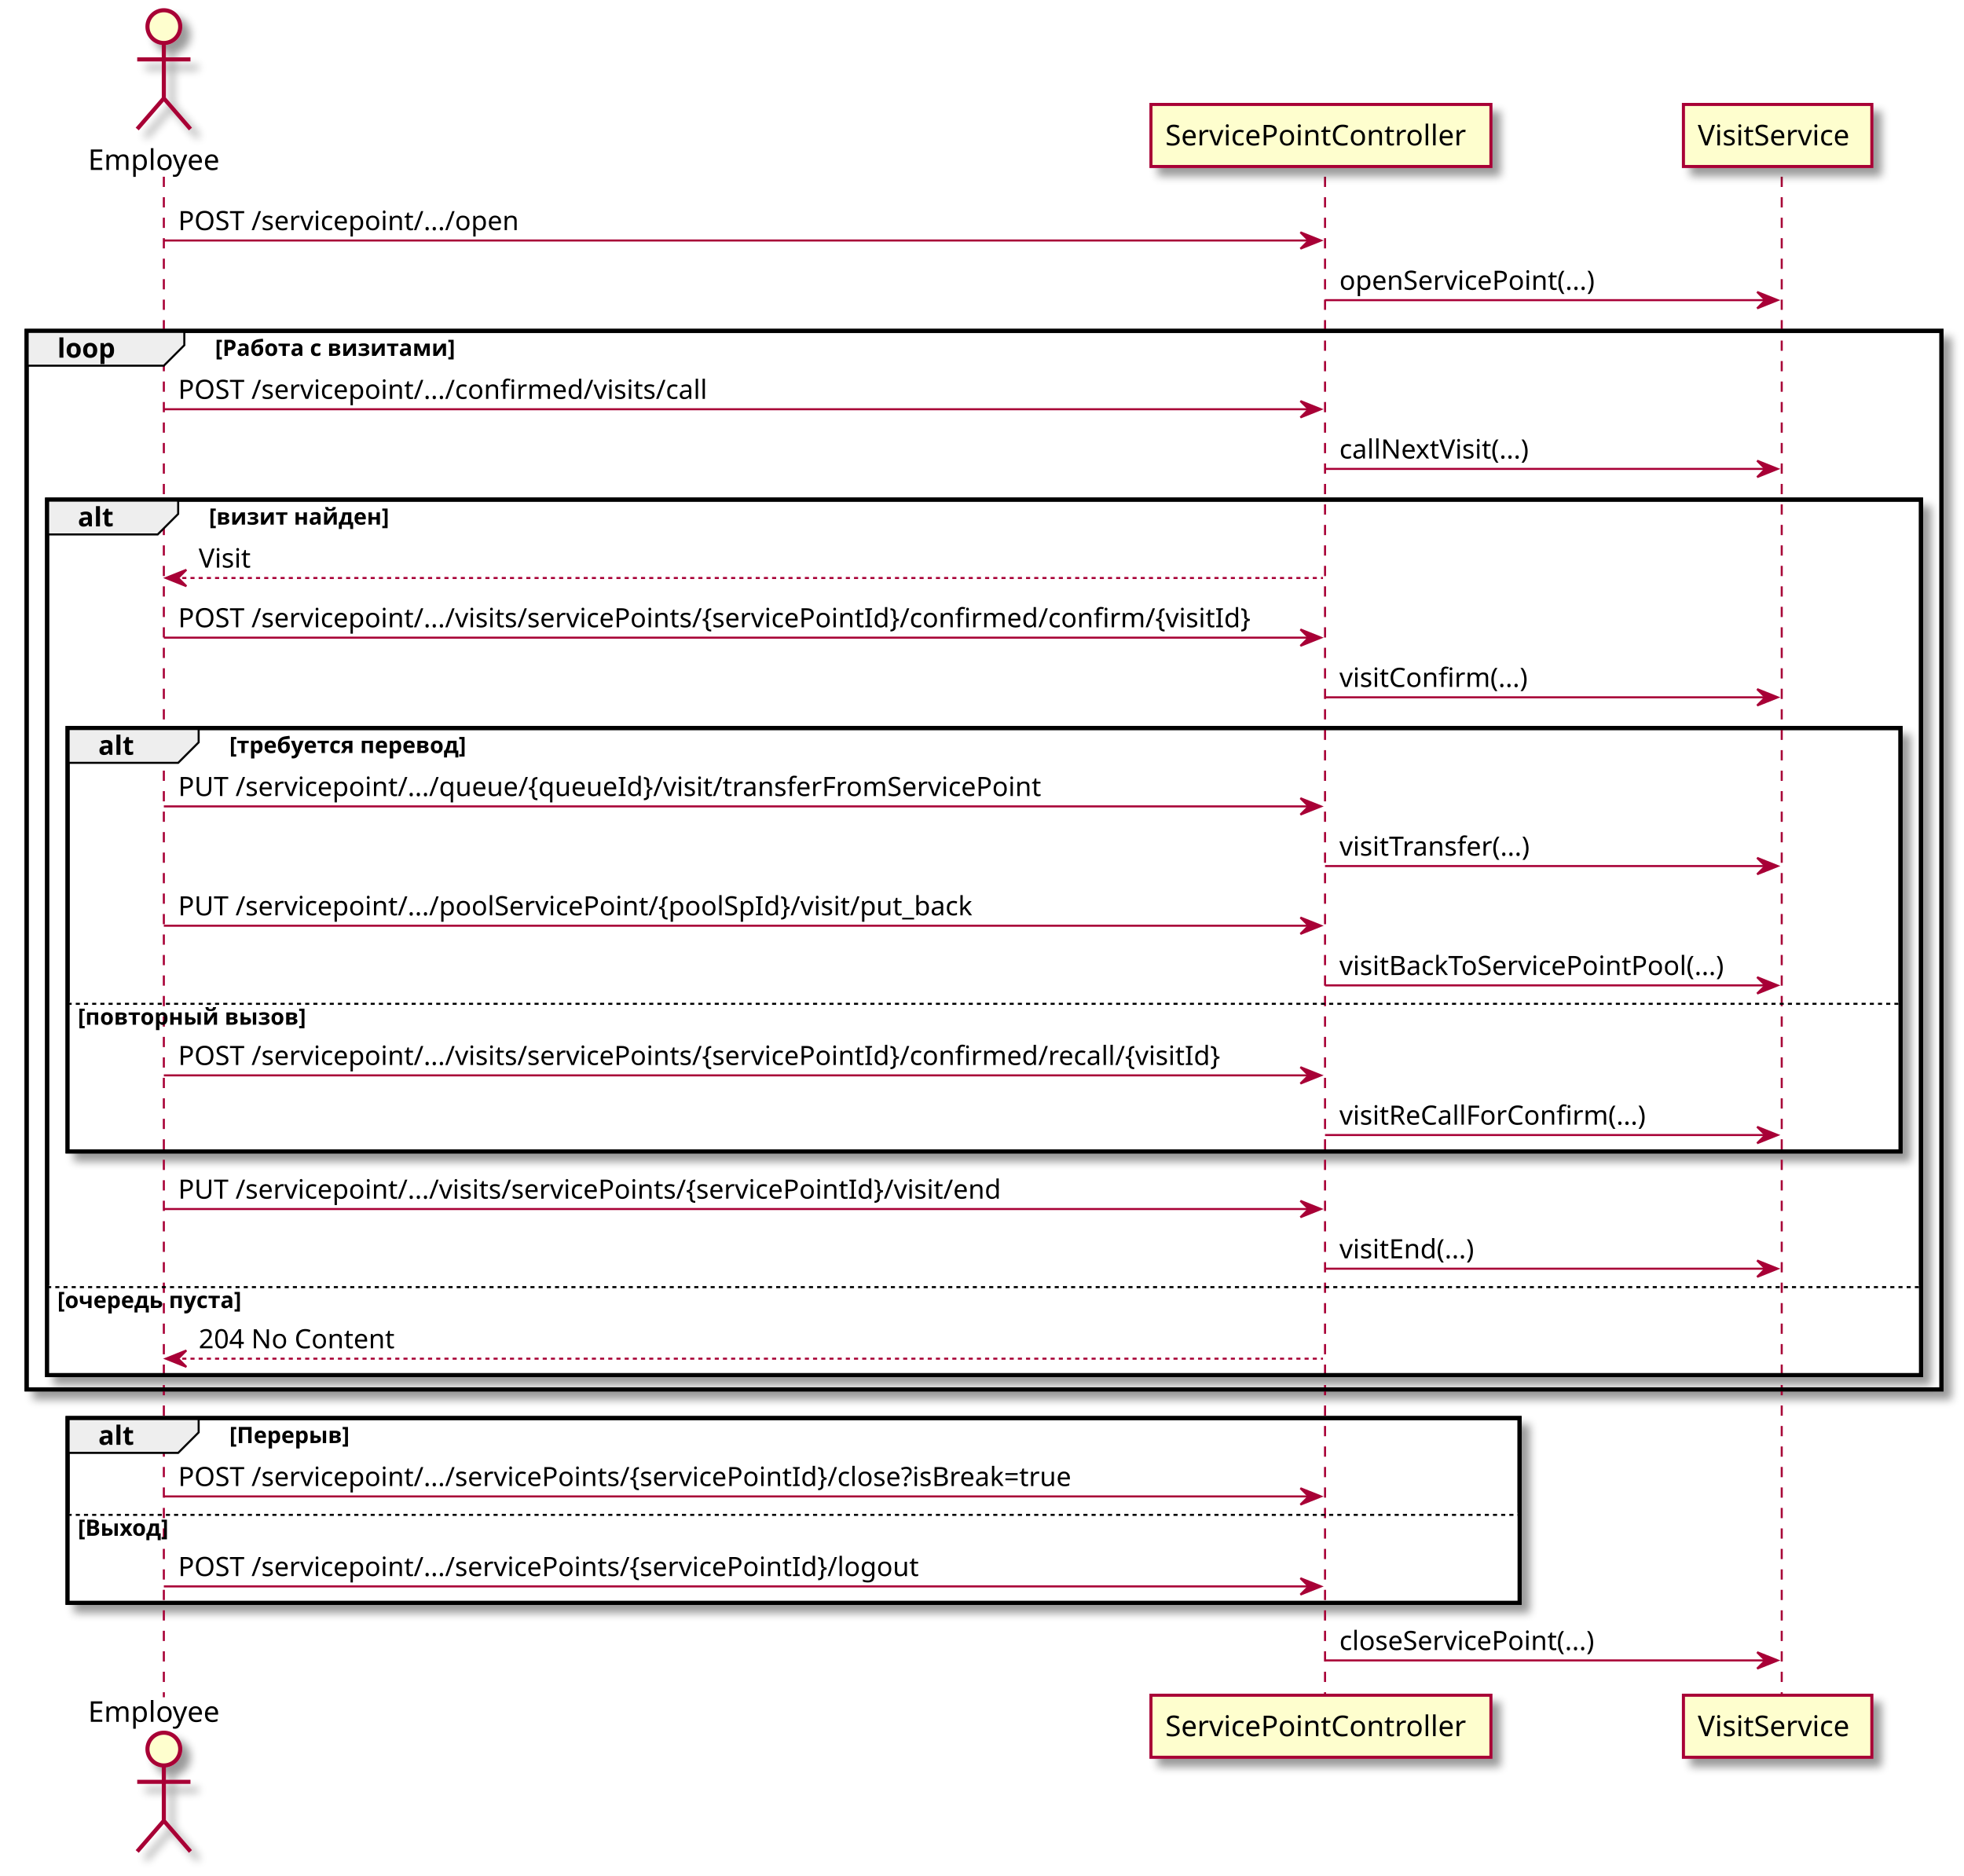
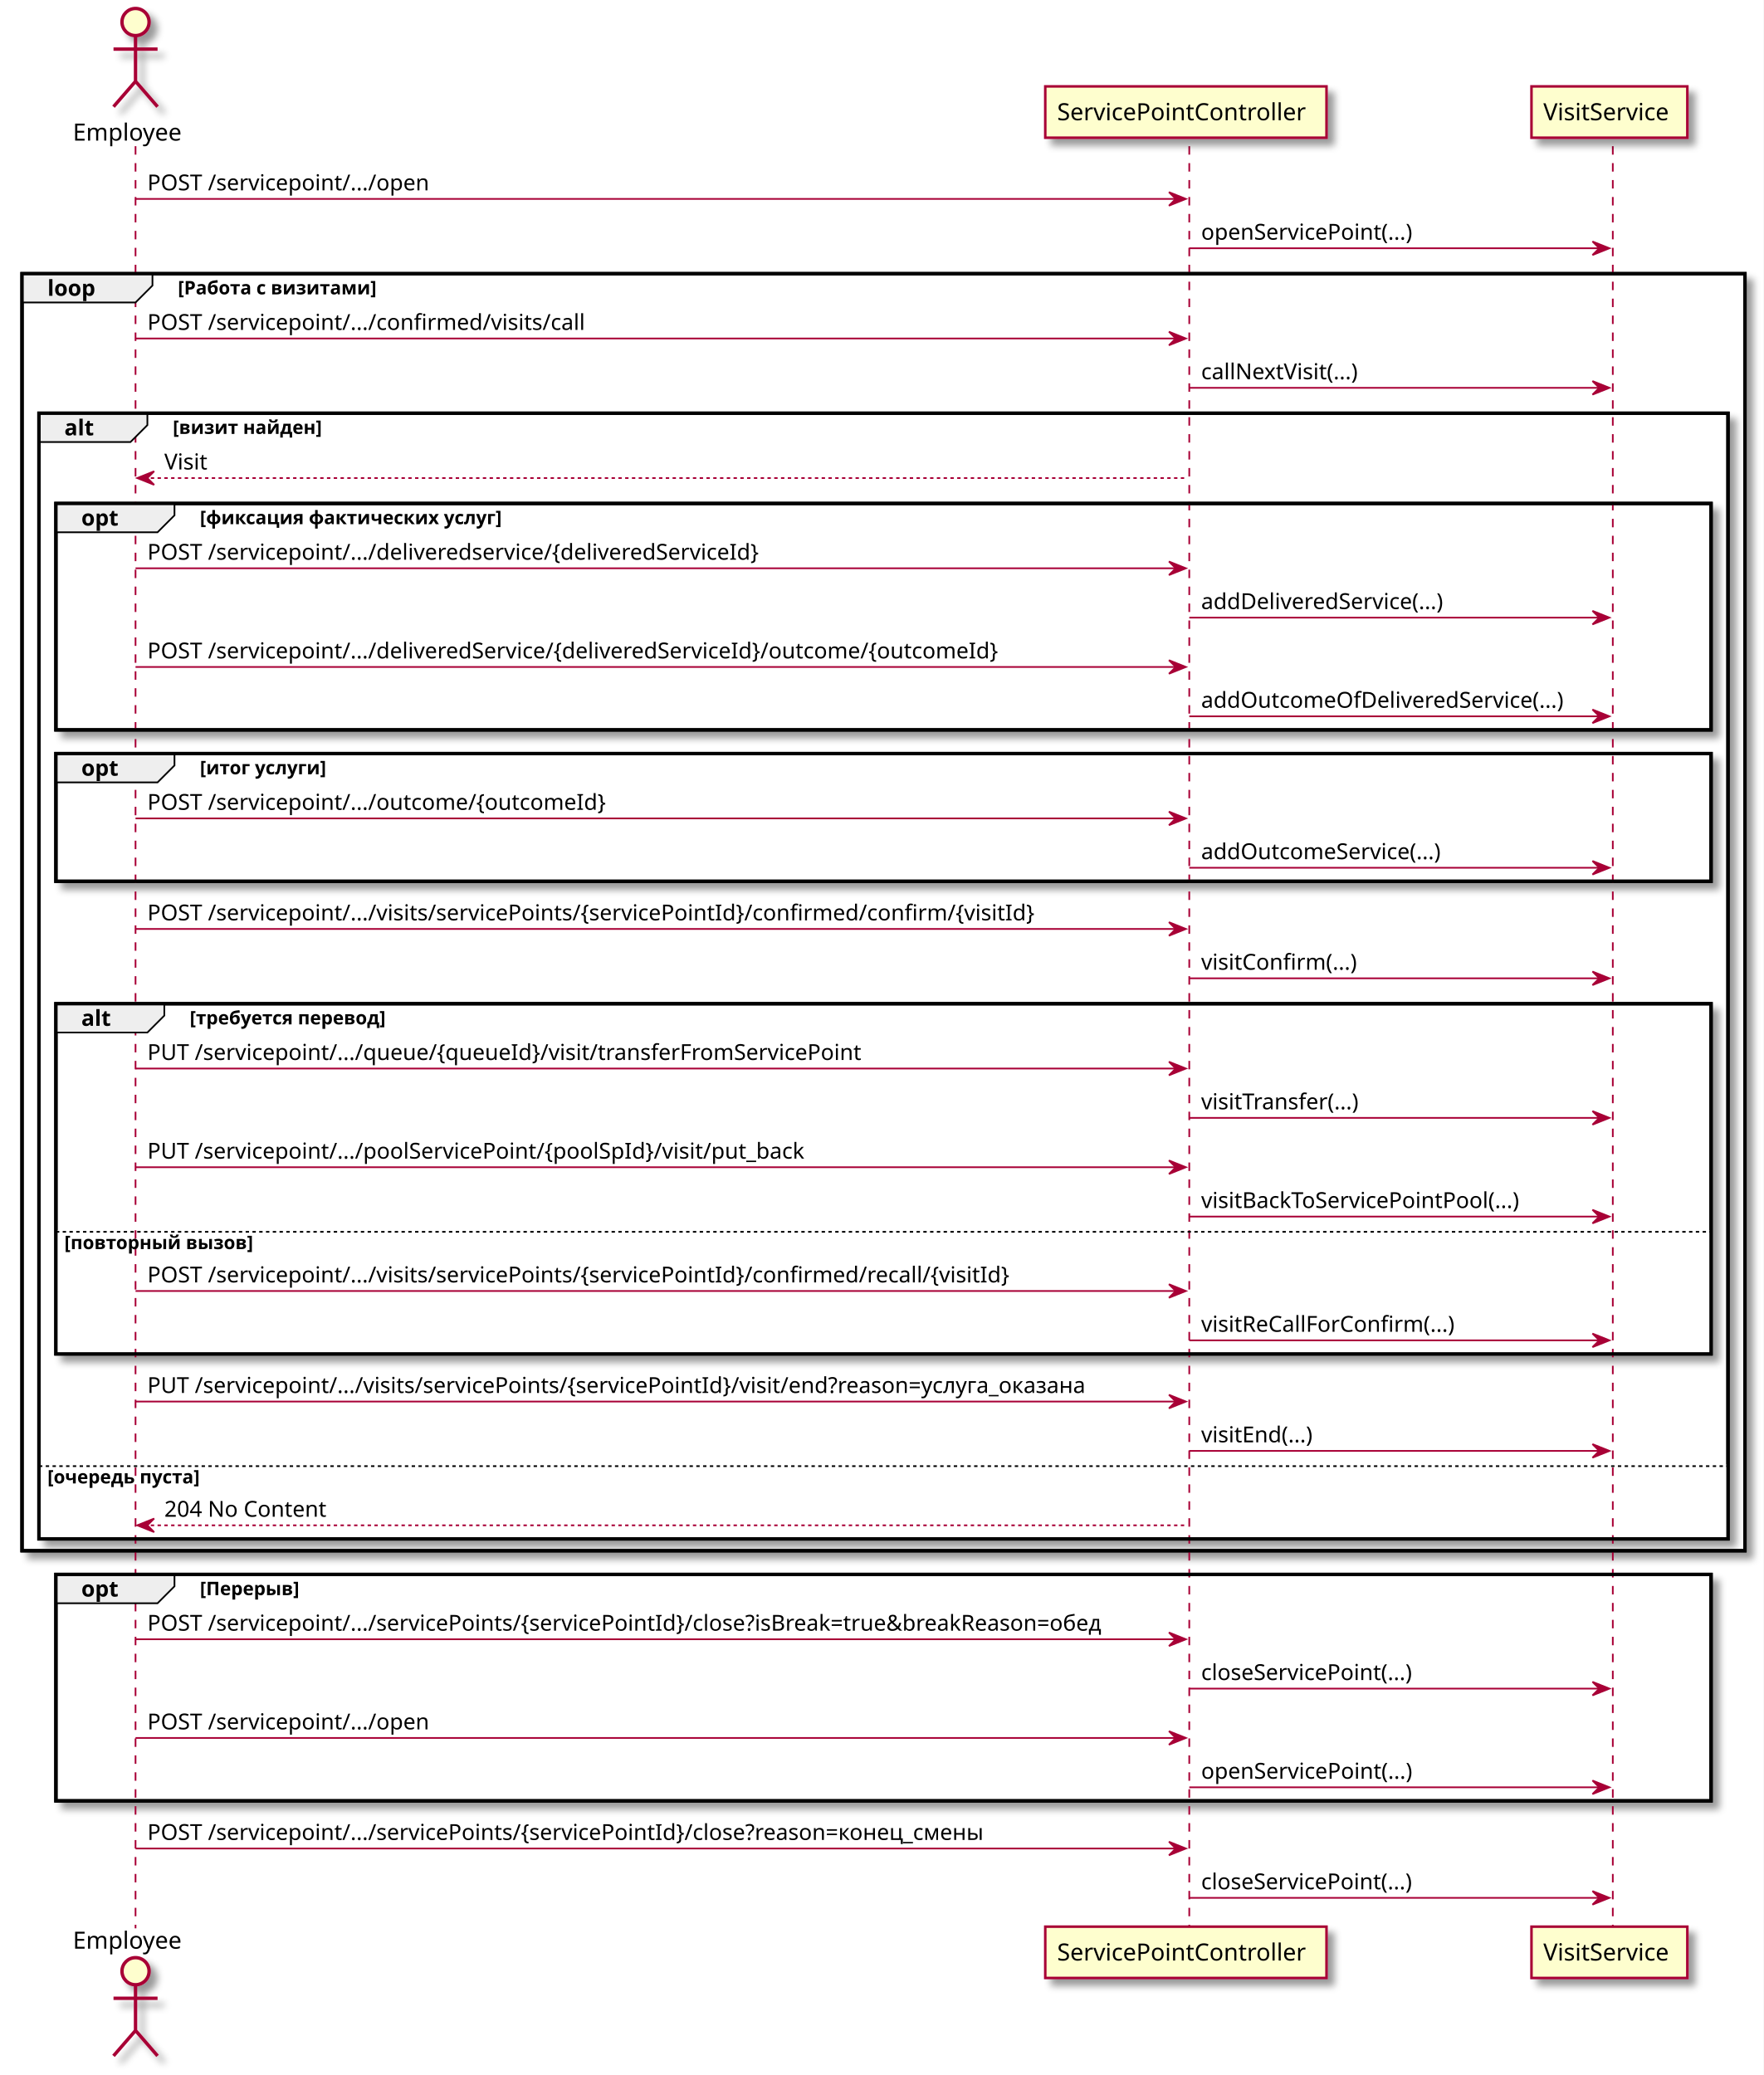
- <svg xmlns="http://www.w3.org/2000/svg" contentScriptType="application/ecmascript" contentStyleType="text/css" height="916px" preserveAspectRatio="none" style="width:959px;height:916px;" version="1.1" viewBox="0 0 959 916" width="959px" zoomAndPan="magnify">
+ <svg xmlns="http://www.w3.org/2000/svg" contentScriptType="application/ecmascript" contentStyleType="text/css" height="1225px" preserveAspectRatio="none" style="width:1041px;height:1225px;" version="1.1" viewBox="0 0 1041 1225" width="1041px" zoomAndPan="magnify">
  <defs>
-     <filter height="300%" id="f12f62g0fbgd0k" width="300%" x="-1" y="-1">
+     <filter height="300%" id="f1152k3vxrmpjy" width="300%" x="-1" y="-1">
      <feGaussianBlur result="blurOut" stdDeviation="2.0" />
      <feColorMatrix in="blurOut" result="blurOut2" type="matrix" values="0 0 0 0 0 0 0 0 0 0 0 0 0 0 0 0 0 0 .4 0" />
      <feOffset dx="4.0" dy="4.0" in="blurOut2" result="blurOut3" />
      <feBlend in="SourceGraphic" in2="blurOut3" mode="normal" />
    </filter>
  </defs>
  <rect width="100%" height="100%" fill="#FFFFFF" />
  <g>
-     <rect fill="#FFFFFF" filter="url(#f12f62g0fbgd0k)" height="516.867" style="stroke: #000000; stroke-width: 2.0;" width="935" x="13" y="161.562" />
-     <rect fill="#FFFFFF" filter="url(#f12f62g0fbgd0k)" height="427.469" style="stroke: #000000; stroke-width: 2.0;" width="915" x="23" y="243.961" />
-     <rect fill="#FFFFFF" filter="url(#f12f62g0fbgd0k)" height="206.734" style="stroke: #000000; stroke-width: 2.0;" width="895" x="33" y="355.492" />
-     <rect fill="#FFFFFF" height="73.07" style="stroke: none; stroke-width: 1.0;" width="895" x="33" y="489.156" />
-     <rect fill="#FFFFFF" height="43.938" style="stroke: none; stroke-width: 1.0;" width="915" x="23" y="627.492" />
-     <rect fill="#FFFFFF" filter="url(#f12f62g0fbgd0k)" height="90.203" style="stroke: #000000; stroke-width: 2.0;" width="709" x="33" y="692.43" />
-     <rect fill="#FFFFFF" height="43.938" style="stroke: none; stroke-width: 1.0;" width="709" x="33" y="738.695" />
-     <line style="stroke: #A80036; stroke-width: 1.0; stroke-dasharray: 5.0,5.0;" x1="80" x2="80" y1="86.297" y2="828.766" />
-     <line style="stroke: #A80036; stroke-width: 1.0; stroke-dasharray: 5.0,5.0;" x1="647" x2="647" y1="86.297" y2="828.766" />
-     <line style="stroke: #A80036; stroke-width: 1.0; stroke-dasharray: 5.0,5.0;" x1="870" x2="870" y1="86.297" y2="828.766" />
+     <rect fill="#FFFFFF" filter="url(#f1152k3vxrmpjy)" height="753.93" style="stroke: #000000; stroke-width: 2.0;" width="1017" x="13" y="161.562" />
+     <rect fill="#FFFFFF" filter="url(#f1152k3vxrmpjy)" height="664.531" style="stroke: #000000; stroke-width: 2.0;" width="997" x="23" y="243.961" />
+     <rect fill="#FFFFFF" filter="url(#f1152k3vxrmpjy)" height="133.664" style="stroke: #000000; stroke-width: 2.0;" width="977" x="33" y="297.227" />
+     <rect fill="#FFFFFF" filter="url(#f1152k3vxrmpjy)" height="75.398" style="stroke: #000000; stroke-width: 2.0;" width="977" x="33" y="444.891" />
+     <rect fill="#FFFFFF" filter="url(#f1152k3vxrmpjy)" height="206.734" style="stroke: #000000; stroke-width: 2.0;" width="977" x="33" y="592.555" />
+     <rect fill="#FFFFFF" height="73.07" style="stroke: none; stroke-width: 1.0;" width="977" x="33" y="726.219" />
+     <rect fill="#FFFFFF" height="43.938" style="stroke: none; stroke-width: 1.0;" width="997" x="23" y="864.555" />
+     <rect fill="#FFFFFF" filter="url(#f1152k3vxrmpjy)" height="133.664" style="stroke: #000000; stroke-width: 2.0;" width="977" x="33" y="929.492" />
+     <line style="stroke: #A80036; stroke-width: 1.0; stroke-dasharray: 5.0,5.0;" x1="80" x2="80" y1="86.297" y2="1138.422" />
+     <line style="stroke: #A80036; stroke-width: 1.0; stroke-dasharray: 5.0,5.0;" x1="702" x2="702" y1="86.297" y2="1138.422" />
+     <line style="stroke: #A80036; stroke-width: 1.0; stroke-dasharray: 5.0,5.0;" x1="952" x2="952" y1="86.297" y2="1138.422" />
    <text fill="#000000" font-family="sans-serif" font-size="14" lengthAdjust="spacingAndGlyphs" textLength="68" x="43" y="82.995">Employee</text>
-     <ellipse cx="80" cy="13" fill="#FEFECE" filter="url(#f12f62g0fbgd0k)" rx="8" ry="8" style="stroke: #A80036; stroke-width: 2.0;" />
-     <path d="M80,21 L80,48 M67,29 L93,29 M80,48 L67,63 M80,48 L93,63 " fill="none" filter="url(#f12f62g0fbgd0k)" style="stroke: #A80036; stroke-width: 2.0;" />
-     <text fill="#000000" font-family="sans-serif" font-size="14" lengthAdjust="spacingAndGlyphs" textLength="68" x="43" y="840.761">Employee</text>
-     <ellipse cx="80" cy="854.062" fill="#FEFECE" filter="url(#f12f62g0fbgd0k)" rx="8" ry="8" style="stroke: #A80036; stroke-width: 2.0;" />
-     <path d="M80,862.062 L80,889.062 M67,870.062 L93,870.062 M80,889.062 L67,904.062 M80,889.062 L93,904.062 " fill="none" filter="url(#f12f62g0fbgd0k)" style="stroke: #A80036; stroke-width: 2.0;" />
-     <rect fill="#FEFECE" filter="url(#f12f62g0fbgd0k)" height="30.297" style="stroke: #A80036; stroke-width: 1.5;" width="166" x="562" y="51" />
-     <text fill="#000000" font-family="sans-serif" font-size="14" lengthAdjust="spacingAndGlyphs" textLength="152" x="569" y="70.995">ServicePointController</text>
-     <rect fill="#FEFECE" filter="url(#f12f62g0fbgd0k)" height="30.297" style="stroke: #A80036; stroke-width: 1.5;" width="166" x="562" y="827.766" />
-     <text fill="#000000" font-family="sans-serif" font-size="14" lengthAdjust="spacingAndGlyphs" textLength="152" x="569" y="847.761">ServicePointController</text>
-     <rect fill="#FEFECE" filter="url(#f12f62g0fbgd0k)" height="30.297" style="stroke: #A80036; stroke-width: 1.5;" width="92" x="822" y="51" />
-     <text fill="#000000" font-family="sans-serif" font-size="14" lengthAdjust="spacingAndGlyphs" textLength="78" x="829" y="70.995">VisitService</text>
-     <rect fill="#FEFECE" filter="url(#f12f62g0fbgd0k)" height="30.297" style="stroke: #A80036; stroke-width: 1.5;" width="92" x="822" y="827.766" />
-     <text fill="#000000" font-family="sans-serif" font-size="14" lengthAdjust="spacingAndGlyphs" textLength="78" x="829" y="847.761">VisitService</text>
-     <polygon fill="#A80036" points="635,113.43,645,117.43,635,121.43,639,117.43" style="stroke: #A80036; stroke-width: 1.0;" />
-     <line style="stroke: #A80036; stroke-width: 1.0;" x1="80" x2="641" y1="117.43" y2="117.43" />
+     <ellipse cx="80" cy="13" fill="#FEFECE" filter="url(#f1152k3vxrmpjy)" rx="8" ry="8" style="stroke: #A80036; stroke-width: 2.0;" />
+     <path d="M80,21 L80,48 M67,29 L93,29 M80,48 L67,63 M80,48 L93,63 " fill="none" filter="url(#f1152k3vxrmpjy)" style="stroke: #A80036; stroke-width: 2.0;" />
+     <text fill="#000000" font-family="sans-serif" font-size="14" lengthAdjust="spacingAndGlyphs" textLength="68" x="43" y="1150.417">Employee</text>
+     <ellipse cx="80" cy="1163.719" fill="#FEFECE" filter="url(#f1152k3vxrmpjy)" rx="8" ry="8" style="stroke: #A80036; stroke-width: 2.0;" />
+     <path d="M80,1171.719 L80,1198.719 M67,1179.719 L93,1179.719 M80,1198.719 L67,1213.719 M80,1198.719 L93,1213.719 " fill="none" filter="url(#f1152k3vxrmpjy)" style="stroke: #A80036; stroke-width: 2.0;" />
+     <rect fill="#FEFECE" filter="url(#f1152k3vxrmpjy)" height="30.297" style="stroke: #A80036; stroke-width: 1.5;" width="166" x="617" y="51" />
+     <text fill="#000000" font-family="sans-serif" font-size="14" lengthAdjust="spacingAndGlyphs" textLength="152" x="624" y="70.995">ServicePointController</text>
+     <rect fill="#FEFECE" filter="url(#f1152k3vxrmpjy)" height="30.297" style="stroke: #A80036; stroke-width: 1.5;" width="166" x="617" y="1137.422" />
+     <text fill="#000000" font-family="sans-serif" font-size="14" lengthAdjust="spacingAndGlyphs" textLength="152" x="624" y="1157.417">ServicePointController</text>
+     <rect fill="#FEFECE" filter="url(#f1152k3vxrmpjy)" height="30.297" style="stroke: #A80036; stroke-width: 1.5;" width="92" x="904" y="51" />
+     <text fill="#000000" font-family="sans-serif" font-size="14" lengthAdjust="spacingAndGlyphs" textLength="78" x="911" y="70.995">VisitService</text>
+     <rect fill="#FEFECE" filter="url(#f1152k3vxrmpjy)" height="30.297" style="stroke: #A80036; stroke-width: 1.5;" width="92" x="904" y="1137.422" />
+     <text fill="#000000" font-family="sans-serif" font-size="14" lengthAdjust="spacingAndGlyphs" textLength="78" x="911" y="1157.417">VisitService</text>
+     <polygon fill="#A80036" points="690,113.43,700,117.43,690,121.43,694,117.43" style="stroke: #A80036; stroke-width: 1.0;" />
+     <line style="stroke: #A80036; stroke-width: 1.0;" x1="80" x2="696" y1="117.43" y2="117.43" />
    <text fill="#000000" font-family="sans-serif" font-size="13" lengthAdjust="spacingAndGlyphs" textLength="171" x="87" y="112.364">POST /servicepoint/.../open</text>
-     <polygon fill="#A80036" points="858,142.562,868,146.562,858,150.562,862,146.562" style="stroke: #A80036; stroke-width: 1.0;" />
-     <line style="stroke: #A80036; stroke-width: 1.0;" x1="647" x2="864" y1="146.562" y2="146.562" />
-     <text fill="#000000" font-family="sans-serif" font-size="13" lengthAdjust="spacingAndGlyphs" textLength="133" x="654" y="141.497">openServicePoint(...)</text>
+     <polygon fill="#A80036" points="940,142.562,950,146.562,940,150.562,944,146.562" style="stroke: #A80036; stroke-width: 1.0;" />
+     <line style="stroke: #A80036; stroke-width: 1.0;" x1="702" x2="946" y1="146.562" y2="146.562" />
+     <text fill="#000000" font-family="sans-serif" font-size="13" lengthAdjust="spacingAndGlyphs" textLength="133" x="709" y="141.497">openServicePoint(...)</text>
    <path d="M13,161.562 L90,161.562 L90,168.562 L80,178.562 L13,178.562 L13,161.562 " fill="#EEEEEE" style="stroke: #000000; stroke-width: 1.0;" />
-     <rect fill="none" height="516.867" style="stroke: #000000; stroke-width: 2.0;" width="935" x="13" y="161.562" />
+     <rect fill="none" height="753.93" style="stroke: #000000; stroke-width: 2.0;" width="1017" x="13" y="161.562" />
    <text fill="#000000" font-family="sans-serif" font-size="13" font-weight="bold" lengthAdjust="spacingAndGlyphs" textLength="32" x="28" y="174.629">loop</text>
    <text fill="#000000" font-family="sans-serif" font-size="11" font-weight="bold" lengthAdjust="spacingAndGlyphs" textLength="131" x="105" y="173.773">[Работа с визитами]</text>
-     <polygon fill="#A80036" points="635,195.828,645,199.828,635,203.828,639,199.828" style="stroke: #A80036; stroke-width: 1.0;" />
-     <line style="stroke: #A80036; stroke-width: 1.0;" x1="80" x2="641" y1="199.828" y2="199.828" />
+     <polygon fill="#A80036" points="690,195.828,700,199.828,690,203.828,694,199.828" style="stroke: #A80036; stroke-width: 1.0;" />
+     <line style="stroke: #A80036; stroke-width: 1.0;" x1="80" x2="696" y1="199.828" y2="199.828" />
    <text fill="#000000" font-family="sans-serif" font-size="13" lengthAdjust="spacingAndGlyphs" textLength="264" x="87" y="194.762">POST /servicepoint/.../confirmed/visits/call</text>
-     <polygon fill="#A80036" points="858,224.961,868,228.961,858,232.961,862,228.961" style="stroke: #A80036; stroke-width: 1.0;" />
-     <line style="stroke: #A80036; stroke-width: 1.0;" x1="647" x2="864" y1="228.961" y2="228.961" />
-     <text fill="#000000" font-family="sans-serif" font-size="13" lengthAdjust="spacingAndGlyphs" textLength="100" x="654" y="223.895">callNextVisit(...)</text>
+     <polygon fill="#A80036" points="940,224.961,950,228.961,940,232.961,944,228.961" style="stroke: #A80036; stroke-width: 1.0;" />
+     <line style="stroke: #A80036; stroke-width: 1.0;" x1="702" x2="946" y1="228.961" y2="228.961" />
+     <text fill="#000000" font-family="sans-serif" font-size="13" lengthAdjust="spacingAndGlyphs" textLength="100" x="709" y="223.895">callNextVisit(...)</text>
    <path d="M23,243.961 L87,243.961 L87,250.961 L77,260.961 L23,260.961 L23,243.961 " fill="#EEEEEE" style="stroke: #000000; stroke-width: 1.0;" />
-     <rect fill="none" height="427.469" style="stroke: #000000; stroke-width: 2.0;" width="915" x="23" y="243.961" />
+     <rect fill="none" height="664.531" style="stroke: #000000; stroke-width: 2.0;" width="997" x="23" y="243.961" />
    <text fill="#000000" font-family="sans-serif" font-size="13" font-weight="bold" lengthAdjust="spacingAndGlyphs" textLength="19" x="38" y="257.028">alt</text>
    <text fill="#000000" font-family="sans-serif" font-size="11" font-weight="bold" lengthAdjust="spacingAndGlyphs" textLength="98" x="102" y="256.171">[визит найден]</text>
    <polygon fill="#A80036" points="91,278.227,81,282.227,91,286.227,87,282.227" style="stroke: #A80036; stroke-width: 1.0;" />
-     <line style="stroke: #A80036; stroke-width: 1.0; stroke-dasharray: 2.0,2.0;" x1="85" x2="646" y1="282.227" y2="282.227" />
+     <line style="stroke: #A80036; stroke-width: 1.0; stroke-dasharray: 2.0,2.0;" x1="85" x2="701" y1="282.227" y2="282.227" />
    <text fill="#000000" font-family="sans-serif" font-size="13" lengthAdjust="spacingAndGlyphs" textLength="27" x="97" y="277.161">Visit</text>
-     <polygon fill="#A80036" points="635,307.359,645,311.359,635,315.359,639,311.359" style="stroke: #A80036; stroke-width: 1.0;" />
-     <line style="stroke: #A80036; stroke-width: 1.0;" x1="80" x2="641" y1="311.359" y2="311.359" />
-     <text fill="#000000" font-family="sans-serif" font-size="13" lengthAdjust="spacingAndGlyphs" textLength="543" x="87" y="306.293">POST /servicepoint/.../visits/servicePoints/{servicePointId}/confirmed/confirm/{visitId}</text>
-     <polygon fill="#A80036" points="858,336.492,868,340.492,858,344.492,862,340.492" style="stroke: #A80036; stroke-width: 1.0;" />
-     <line style="stroke: #A80036; stroke-width: 1.0;" x1="647" x2="864" y1="340.492" y2="340.492" />
-     <text fill="#000000" font-family="sans-serif" font-size="13" lengthAdjust="spacingAndGlyphs" textLength="97" x="654" y="335.426">visitConfirm(...)</text>
-     <path d="M33,355.492 L97,355.492 L97,362.492 L87,372.492 L33,372.492 L33,355.492 " fill="#EEEEEE" style="stroke: #000000; stroke-width: 1.0;" />
-     <rect fill="none" height="206.734" style="stroke: #000000; stroke-width: 2.0;" width="895" x="33" y="355.492" />
-     <text fill="#000000" font-family="sans-serif" font-size="13" font-weight="bold" lengthAdjust="spacingAndGlyphs" textLength="19" x="48" y="368.559">alt</text>
-     <text fill="#000000" font-family="sans-serif" font-size="11" font-weight="bold" lengthAdjust="spacingAndGlyphs" textLength="135" x="112" y="367.703">[требуется перевод]</text>
-     <polygon fill="#A80036" points="635,389.758,645,393.758,635,397.758,639,393.758" style="stroke: #A80036; stroke-width: 1.0;" />
-     <line style="stroke: #A80036; stroke-width: 1.0;" x1="80" x2="641" y1="393.758" y2="393.758" />
-     <text fill="#000000" font-family="sans-serif" font-size="13" lengthAdjust="spacingAndGlyphs" textLength="436" x="87" y="388.692">PUT /servicepoint/.../queue/{queueId}/visit/transferFromServicePoint</text>
-     <polygon fill="#A80036" points="858,418.891,868,422.891,858,426.891,862,422.891" style="stroke: #A80036; stroke-width: 1.0;" />
-     <line style="stroke: #A80036; stroke-width: 1.0;" x1="647" x2="864" y1="422.891" y2="422.891" />
-     <text fill="#000000" font-family="sans-serif" font-size="13" lengthAdjust="spacingAndGlyphs" textLength="99" x="654" y="417.825">visitTransfer(...)</text>
-     <polygon fill="#A80036" points="635,448.023,645,452.023,635,456.023,639,452.023" style="stroke: #A80036; stroke-width: 1.0;" />
-     <line style="stroke: #A80036; stroke-width: 1.0;" x1="80" x2="641" y1="452.023" y2="452.023" />
-     <text fill="#000000" font-family="sans-serif" font-size="13" lengthAdjust="spacingAndGlyphs" textLength="402" x="87" y="446.957">PUT /servicepoint/.../poolServicePoint/{poolSpId}/visit/put_back</text>
-     <polygon fill="#A80036" points="858,477.156,868,481.156,858,485.156,862,481.156" style="stroke: #A80036; stroke-width: 1.0;" />
-     <line style="stroke: #A80036; stroke-width: 1.0;" x1="647" x2="864" y1="481.156" y2="481.156" />
-     <text fill="#000000" font-family="sans-serif" font-size="13" lengthAdjust="spacingAndGlyphs" textLength="199" x="654" y="476.09">visitBackToServicePointPool(...)</text>
-     <line style="stroke: #000000; stroke-width: 1.0; stroke-dasharray: 2.0,2.0;" x1="33" x2="928" y1="490.156" y2="490.156" />
-     <text fill="#000000" font-family="sans-serif" font-size="11" font-weight="bold" lengthAdjust="spacingAndGlyphs" textLength="123" x="38" y="500.367">[повторный вызов]</text>
-     <polygon fill="#A80036" points="635,521.094,645,525.094,635,529.094,639,525.094" style="stroke: #A80036; stroke-width: 1.0;" />
-     <line style="stroke: #A80036; stroke-width: 1.0;" x1="80" x2="641" y1="525.094" y2="525.094" />
-     <text fill="#000000" font-family="sans-serif" font-size="13" lengthAdjust="spacingAndGlyphs" textLength="529" x="87" y="520.028">POST /servicepoint/.../visits/servicePoints/{servicePointId}/confirmed/recall/{visitId}</text>
-     <polygon fill="#A80036" points="858,550.227,868,554.227,858,558.227,862,554.227" style="stroke: #A80036; stroke-width: 1.0;" />
-     <line style="stroke: #A80036; stroke-width: 1.0;" x1="647" x2="864" y1="554.227" y2="554.227" />
-     <text fill="#000000" font-family="sans-serif" font-size="13" lengthAdjust="spacingAndGlyphs" textLength="156" x="654" y="549.161">visitReCallForConfirm(...)</text>
-     <polygon fill="#A80036" points="635,586.359,645,590.359,635,594.359,639,590.359" style="stroke: #A80036; stroke-width: 1.0;" />
-     <line style="stroke: #A80036; stroke-width: 1.0;" x1="80" x2="641" y1="590.359" y2="590.359" />
-     <text fill="#000000" font-family="sans-serif" font-size="13" lengthAdjust="spacingAndGlyphs" textLength="415" x="87" y="585.293">PUT /servicepoint/.../visits/servicePoints/{servicePointId}/visit/end</text>
-     <polygon fill="#A80036" points="858,615.492,868,619.492,858,623.492,862,619.492" style="stroke: #A80036; stroke-width: 1.0;" />
-     <line style="stroke: #A80036; stroke-width: 1.0;" x1="647" x2="864" y1="619.492" y2="619.492" />
-     <text fill="#000000" font-family="sans-serif" font-size="13" lengthAdjust="spacingAndGlyphs" textLength="71" x="654" y="614.426">visitEnd(...)</text>
-     <line style="stroke: #000000; stroke-width: 1.0; stroke-dasharray: 2.0,2.0;" x1="23" x2="938" y1="628.492" y2="628.492" />
-     <text fill="#000000" font-family="sans-serif" font-size="11" font-weight="bold" lengthAdjust="spacingAndGlyphs" textLength="106" x="28" y="638.703">[очередь пуста]</text>
-     <polygon fill="#A80036" points="91,659.43,81,663.43,91,667.43,87,663.43" style="stroke: #A80036; stroke-width: 1.0;" />
-     <line style="stroke: #A80036; stroke-width: 1.0; stroke-dasharray: 2.0,2.0;" x1="85" x2="646" y1="663.43" y2="663.43" />
-     <text fill="#000000" font-family="sans-serif" font-size="13" lengthAdjust="spacingAndGlyphs" textLength="101" x="97" y="658.364">204 No Content</text>
-     <path d="M33,692.43 L97,692.43 L97,699.43 L87,709.43 L33,709.43 L33,692.43 " fill="#EEEEEE" style="stroke: #000000; stroke-width: 1.0;" />
-     <rect fill="none" height="90.203" style="stroke: #000000; stroke-width: 2.0;" width="709" x="33" y="692.43" />
-     <text fill="#000000" font-family="sans-serif" font-size="13" font-weight="bold" lengthAdjust="spacingAndGlyphs" textLength="19" x="48" y="705.497">alt</text>
-     <text fill="#000000" font-family="sans-serif" font-size="11" font-weight="bold" lengthAdjust="spacingAndGlyphs" textLength="68" x="112" y="704.64">[Перерыв]</text>
-     <polygon fill="#A80036" points="635,726.695,645,730.695,635,734.695,639,730.695" style="stroke: #A80036; stroke-width: 1.0;" />
-     <line style="stroke: #A80036; stroke-width: 1.0;" x1="80" x2="641" y1="730.695" y2="730.695" />
-     <text fill="#000000" font-family="sans-serif" font-size="13" lengthAdjust="spacingAndGlyphs" textLength="459" x="87" y="725.629">POST /servicepoint/.../servicePoints/{servicePointId}/close?isBreak=true</text>
-     <line style="stroke: #000000; stroke-width: 1.0; stroke-dasharray: 2.0,2.0;" x1="33" x2="742" y1="739.695" y2="739.695" />
-     <text fill="#000000" font-family="sans-serif" font-size="11" font-weight="bold" lengthAdjust="spacingAndGlyphs" textLength="53" x="38" y="749.906">[Выход]</text>
-     <polygon fill="#A80036" points="635,770.633,645,774.633,635,778.633,639,774.633" style="stroke: #A80036; stroke-width: 1.0;" />
-     <line style="stroke: #A80036; stroke-width: 1.0;" x1="80" x2="641" y1="774.633" y2="774.633" />
-     <text fill="#000000" font-family="sans-serif" font-size="13" lengthAdjust="spacingAndGlyphs" textLength="375" x="87" y="769.567">POST /servicepoint/.../servicePoints/{servicePointId}/logout</text>
-     <polygon fill="#A80036" points="858,806.766,868,810.766,858,814.766,862,810.766" style="stroke: #A80036; stroke-width: 1.0;" />
-     <line style="stroke: #A80036; stroke-width: 1.0;" x1="647" x2="864" y1="810.766" y2="810.766" />
-     <text fill="#000000" font-family="sans-serif" font-size="13" lengthAdjust="spacingAndGlyphs" textLength="134" x="654" y="805.7">closeServicePoint(...)</text>
+     <path d="M33,297.227 L103,297.227 L103,304.227 L93,314.227 L33,314.227 L33,297.227 " fill="#EEEEEE" style="stroke: #000000; stroke-width: 1.0;" />
+     <rect fill="none" height="133.664" style="stroke: #000000; stroke-width: 2.0;" width="977" x="33" y="297.227" />
+     <text fill="#000000" font-family="sans-serif" font-size="13" font-weight="bold" lengthAdjust="spacingAndGlyphs" textLength="25" x="48" y="310.293">opt</text>
+     <text fill="#000000" font-family="sans-serif" font-size="11" font-weight="bold" lengthAdjust="spacingAndGlyphs" textLength="202" x="118" y="309.437">[фиксация фактических услуг]</text>
+     <polygon fill="#A80036" points="690,331.492,700,335.492,690,339.492,694,335.492" style="stroke: #A80036; stroke-width: 1.0;" />
+     <line style="stroke: #A80036; stroke-width: 1.0;" x1="80" x2="696" y1="335.492" y2="335.492" />
+     <text fill="#000000" font-family="sans-serif" font-size="13" lengthAdjust="spacingAndGlyphs" textLength="378" x="87" y="330.426">POST /servicepoint/.../deliveredservice/{deliveredServiceId}</text>
+     <polygon fill="#A80036" points="940,360.625,950,364.625,940,368.625,944,364.625" style="stroke: #A80036; stroke-width: 1.0;" />
+     <line style="stroke: #A80036; stroke-width: 1.0;" x1="702" x2="946" y1="364.625" y2="364.625" />
+     <text fill="#000000" font-family="sans-serif" font-size="13" lengthAdjust="spacingAndGlyphs" textLength="153" x="709" y="359.559">addDeliveredService(...)</text>
+     <polygon fill="#A80036" points="690,389.758,700,393.758,690,397.758,694,393.758" style="stroke: #A80036; stroke-width: 1.0;" />
+     <line style="stroke: #A80036; stroke-width: 1.0;" x1="80" x2="696" y1="393.758" y2="393.758" />
+     <text fill="#000000" font-family="sans-serif" font-size="13" lengthAdjust="spacingAndGlyphs" textLength="529" x="87" y="388.692">POST /servicepoint/.../deliveredService/{deliveredServiceId}/outcome/{outcomeId}</text>
+     <polygon fill="#A80036" points="940,418.891,950,422.891,940,426.891,944,422.891" style="stroke: #A80036; stroke-width: 1.0;" />
+     <line style="stroke: #A80036; stroke-width: 1.0;" x1="702" x2="946" y1="422.891" y2="422.891" />
+     <text fill="#000000" font-family="sans-serif" font-size="13" lengthAdjust="spacingAndGlyphs" textLength="226" x="709" y="417.825">addOutcomeOfDeliveredService(...)</text>
+     <path d="M33,444.891 L103,444.891 L103,451.891 L93,461.891 L33,461.891 L33,444.891 " fill="#EEEEEE" style="stroke: #000000; stroke-width: 1.0;" />
+     <rect fill="none" height="75.398" style="stroke: #000000; stroke-width: 2.0;" width="977" x="33" y="444.891" />
+     <text fill="#000000" font-family="sans-serif" font-size="13" font-weight="bold" lengthAdjust="spacingAndGlyphs" textLength="25" x="48" y="457.957">opt</text>
+     <text fill="#000000" font-family="sans-serif" font-size="11" font-weight="bold" lengthAdjust="spacingAndGlyphs" textLength="85" x="118" y="457.101">[итог услуги]</text>
+     <polygon fill="#A80036" points="690,479.156,700,483.156,690,487.156,694,483.156" style="stroke: #A80036; stroke-width: 1.0;" />
+     <line style="stroke: #A80036; stroke-width: 1.0;" x1="80" x2="696" y1="483.156" y2="483.156" />
+     <text fill="#000000" font-family="sans-serif" font-size="13" lengthAdjust="spacingAndGlyphs" textLength="284" x="87" y="478.09">POST /servicepoint/.../outcome/{outcomeId}</text>
+     <polygon fill="#A80036" points="940,508.289,950,512.289,940,516.289,944,512.289" style="stroke: #A80036; stroke-width: 1.0;" />
+     <line style="stroke: #A80036; stroke-width: 1.0;" x1="702" x2="946" y1="512.289" y2="512.289" />
+     <text fill="#000000" font-family="sans-serif" font-size="13" lengthAdjust="spacingAndGlyphs" textLength="152" x="709" y="507.223">addOutcomeService(...)</text>
+     <polygon fill="#A80036" points="690,544.422,700,548.422,690,552.422,694,548.422" style="stroke: #A80036; stroke-width: 1.0;" />
+     <line style="stroke: #A80036; stroke-width: 1.0;" x1="80" x2="696" y1="548.422" y2="548.422" />
+     <text fill="#000000" font-family="sans-serif" font-size="13" lengthAdjust="spacingAndGlyphs" textLength="543" x="87" y="543.356">POST /servicepoint/.../visits/servicePoints/{servicePointId}/confirmed/confirm/{visitId}</text>
+     <polygon fill="#A80036" points="940,573.555,950,577.555,940,581.555,944,577.555" style="stroke: #A80036; stroke-width: 1.0;" />
+     <line style="stroke: #A80036; stroke-width: 1.0;" x1="702" x2="946" y1="577.555" y2="577.555" />
+     <text fill="#000000" font-family="sans-serif" font-size="13" lengthAdjust="spacingAndGlyphs" textLength="97" x="709" y="572.489">visitConfirm(...)</text>
+     <path d="M33,592.555 L97,592.555 L97,599.555 L87,609.555 L33,609.555 L33,592.555 " fill="#EEEEEE" style="stroke: #000000; stroke-width: 1.0;" />
+     <rect fill="none" height="206.734" style="stroke: #000000; stroke-width: 2.0;" width="977" x="33" y="592.555" />
+     <text fill="#000000" font-family="sans-serif" font-size="13" font-weight="bold" lengthAdjust="spacingAndGlyphs" textLength="19" x="48" y="605.622">alt</text>
+     <text fill="#000000" font-family="sans-serif" font-size="11" font-weight="bold" lengthAdjust="spacingAndGlyphs" textLength="135" x="112" y="604.765">[требуется перевод]</text>
+     <polygon fill="#A80036" points="690,626.82,700,630.82,690,634.82,694,630.82" style="stroke: #A80036; stroke-width: 1.0;" />
+     <line style="stroke: #A80036; stroke-width: 1.0;" x1="80" x2="696" y1="630.82" y2="630.82" />
+     <text fill="#000000" font-family="sans-serif" font-size="13" lengthAdjust="spacingAndGlyphs" textLength="436" x="87" y="625.754">PUT /servicepoint/.../queue/{queueId}/visit/transferFromServicePoint</text>
+     <polygon fill="#A80036" points="940,655.953,950,659.953,940,663.953,944,659.953" style="stroke: #A80036; stroke-width: 1.0;" />
+     <line style="stroke: #A80036; stroke-width: 1.0;" x1="702" x2="946" y1="659.953" y2="659.953" />
+     <text fill="#000000" font-family="sans-serif" font-size="13" lengthAdjust="spacingAndGlyphs" textLength="99" x="709" y="654.887">visitTransfer(...)</text>
+     <polygon fill="#A80036" points="690,685.086,700,689.086,690,693.086,694,689.086" style="stroke: #A80036; stroke-width: 1.0;" />
+     <line style="stroke: #A80036; stroke-width: 1.0;" x1="80" x2="696" y1="689.086" y2="689.086" />
+     <text fill="#000000" font-family="sans-serif" font-size="13" lengthAdjust="spacingAndGlyphs" textLength="402" x="87" y="684.02">PUT /servicepoint/.../poolServicePoint/{poolSpId}/visit/put_back</text>
+     <polygon fill="#A80036" points="940,714.219,950,718.219,940,722.219,944,718.219" style="stroke: #A80036; stroke-width: 1.0;" />
+     <line style="stroke: #A80036; stroke-width: 1.0;" x1="702" x2="946" y1="718.219" y2="718.219" />
+     <text fill="#000000" font-family="sans-serif" font-size="13" lengthAdjust="spacingAndGlyphs" textLength="199" x="709" y="713.153">visitBackToServicePointPool(...)</text>
+     <line style="stroke: #000000; stroke-width: 1.0; stroke-dasharray: 2.0,2.0;" x1="33" x2="1010" y1="727.219" y2="727.219" />
+     <text fill="#000000" font-family="sans-serif" font-size="11" font-weight="bold" lengthAdjust="spacingAndGlyphs" textLength="123" x="38" y="737.429">[повторный вызов]</text>
+     <polygon fill="#A80036" points="690,758.156,700,762.156,690,766.156,694,762.156" style="stroke: #A80036; stroke-width: 1.0;" />
+     <line style="stroke: #A80036; stroke-width: 1.0;" x1="80" x2="696" y1="762.156" y2="762.156" />
+     <text fill="#000000" font-family="sans-serif" font-size="13" lengthAdjust="spacingAndGlyphs" textLength="529" x="87" y="757.09">POST /servicepoint/.../visits/servicePoints/{servicePointId}/confirmed/recall/{visitId}</text>
+     <polygon fill="#A80036" points="940,787.289,950,791.289,940,795.289,944,791.289" style="stroke: #A80036; stroke-width: 1.0;" />
+     <line style="stroke: #A80036; stroke-width: 1.0;" x1="702" x2="946" y1="791.289" y2="791.289" />
+     <text fill="#000000" font-family="sans-serif" font-size="13" lengthAdjust="spacingAndGlyphs" textLength="156" x="709" y="786.223">visitReCallForConfirm(...)</text>
+     <polygon fill="#A80036" points="690,823.422,700,827.422,690,831.422,694,827.422" style="stroke: #A80036; stroke-width: 1.0;" />
+     <line style="stroke: #A80036; stroke-width: 1.0;" x1="80" x2="696" y1="827.422" y2="827.422" />
+     <text fill="#000000" font-family="sans-serif" font-size="13" lengthAdjust="spacingAndGlyphs" textLength="583" x="87" y="822.356">PUT /servicepoint/.../visits/servicePoints/{servicePointId}/visit/end?reason=услуга_оказана</text>
+     <polygon fill="#A80036" points="940,852.555,950,856.555,940,860.555,944,856.555" style="stroke: #A80036; stroke-width: 1.0;" />
+     <line style="stroke: #A80036; stroke-width: 1.0;" x1="702" x2="946" y1="856.555" y2="856.555" />
+     <text fill="#000000" font-family="sans-serif" font-size="13" lengthAdjust="spacingAndGlyphs" textLength="71" x="709" y="851.489">visitEnd(...)</text>
+     <line style="stroke: #000000; stroke-width: 1.0; stroke-dasharray: 2.0,2.0;" x1="23" x2="1020" y1="865.555" y2="865.555" />
+     <text fill="#000000" font-family="sans-serif" font-size="11" font-weight="bold" lengthAdjust="spacingAndGlyphs" textLength="106" x="28" y="875.765">[очередь пуста]</text>
+     <polygon fill="#A80036" points="91,896.492,81,900.492,91,904.492,87,900.492" style="stroke: #A80036; stroke-width: 1.0;" />
+     <line style="stroke: #A80036; stroke-width: 1.0; stroke-dasharray: 2.0,2.0;" x1="85" x2="701" y1="900.492" y2="900.492" />
+     <text fill="#000000" font-family="sans-serif" font-size="13" lengthAdjust="spacingAndGlyphs" textLength="101" x="97" y="895.426">204 No Content</text>
+     <path d="M33,929.492 L103,929.492 L103,936.492 L93,946.492 L33,946.492 L33,929.492 " fill="#EEEEEE" style="stroke: #000000; stroke-width: 1.0;" />
+     <rect fill="none" height="133.664" style="stroke: #000000; stroke-width: 2.0;" width="977" x="33" y="929.492" />
+     <text fill="#000000" font-family="sans-serif" font-size="13" font-weight="bold" lengthAdjust="spacingAndGlyphs" textLength="25" x="48" y="942.559">opt</text>
+     <text fill="#000000" font-family="sans-serif" font-size="11" font-weight="bold" lengthAdjust="spacingAndGlyphs" textLength="68" x="118" y="941.703">[Перерыв]</text>
+     <polygon fill="#A80036" points="690,963.758,700,967.758,690,971.758,694,967.758" style="stroke: #A80036; stroke-width: 1.0;" />
+     <line style="stroke: #A80036; stroke-width: 1.0;" x1="80" x2="696" y1="967.758" y2="967.758" />
+     <text fill="#000000" font-family="sans-serif" font-size="13" lengthAdjust="spacingAndGlyphs" textLength="598" x="87" y="962.692">POST /servicepoint/.../servicePoints/{servicePointId}/close?isBreak=true&amp;breakReason=обед</text>
+     <polygon fill="#A80036" points="940,992.891,950,996.891,940,1000.891,944,996.891" style="stroke: #A80036; stroke-width: 1.0;" />
+     <line style="stroke: #A80036; stroke-width: 1.0;" x1="702" x2="946" y1="996.891" y2="996.891" />
+     <text fill="#000000" font-family="sans-serif" font-size="13" lengthAdjust="spacingAndGlyphs" textLength="134" x="709" y="991.825">closeServicePoint(...)</text>
+     <polygon fill="#A80036" points="690,1022.023,700,1026.023,690,1030.023,694,1026.023" style="stroke: #A80036; stroke-width: 1.0;" />
+     <line style="stroke: #A80036; stroke-width: 1.0;" x1="80" x2="696" y1="1026.023" y2="1026.023" />
+     <text fill="#000000" font-family="sans-serif" font-size="13" lengthAdjust="spacingAndGlyphs" textLength="171" x="87" y="1020.957">POST /servicepoint/.../open</text>
+     <polygon fill="#A80036" points="940,1051.156,950,1055.156,940,1059.156,944,1055.156" style="stroke: #A80036; stroke-width: 1.0;" />
+     <line style="stroke: #A80036; stroke-width: 1.0;" x1="702" x2="946" y1="1055.156" y2="1055.156" />
+     <text fill="#000000" font-family="sans-serif" font-size="13" lengthAdjust="spacingAndGlyphs" textLength="133" x="709" y="1050.09">openServicePoint(...)</text>
+     <polygon fill="#A80036" points="690,1087.289,700,1091.289,690,1095.289,694,1091.289" style="stroke: #A80036; stroke-width: 1.0;" />
+     <line style="stroke: #A80036; stroke-width: 1.0;" x1="80" x2="696" y1="1091.289" y2="1091.289" />
+     <text fill="#000000" font-family="sans-serif" font-size="13" lengthAdjust="spacingAndGlyphs" textLength="520" x="87" y="1086.223">POST /servicepoint/.../servicePoints/{servicePointId}/close?reason=конец_смены</text>
+     <polygon fill="#A80036" points="940,1116.422,950,1120.422,940,1124.422,944,1120.422" style="stroke: #A80036; stroke-width: 1.0;" />
+     <line style="stroke: #A80036; stroke-width: 1.0;" x1="702" x2="946" y1="1120.422" y2="1120.422" />
+     <text fill="#000000" font-family="sans-serif" font-size="13" lengthAdjust="spacingAndGlyphs" textLength="134" x="709" y="1115.356">closeServicePoint(...)</text>
  </g>
</svg>
